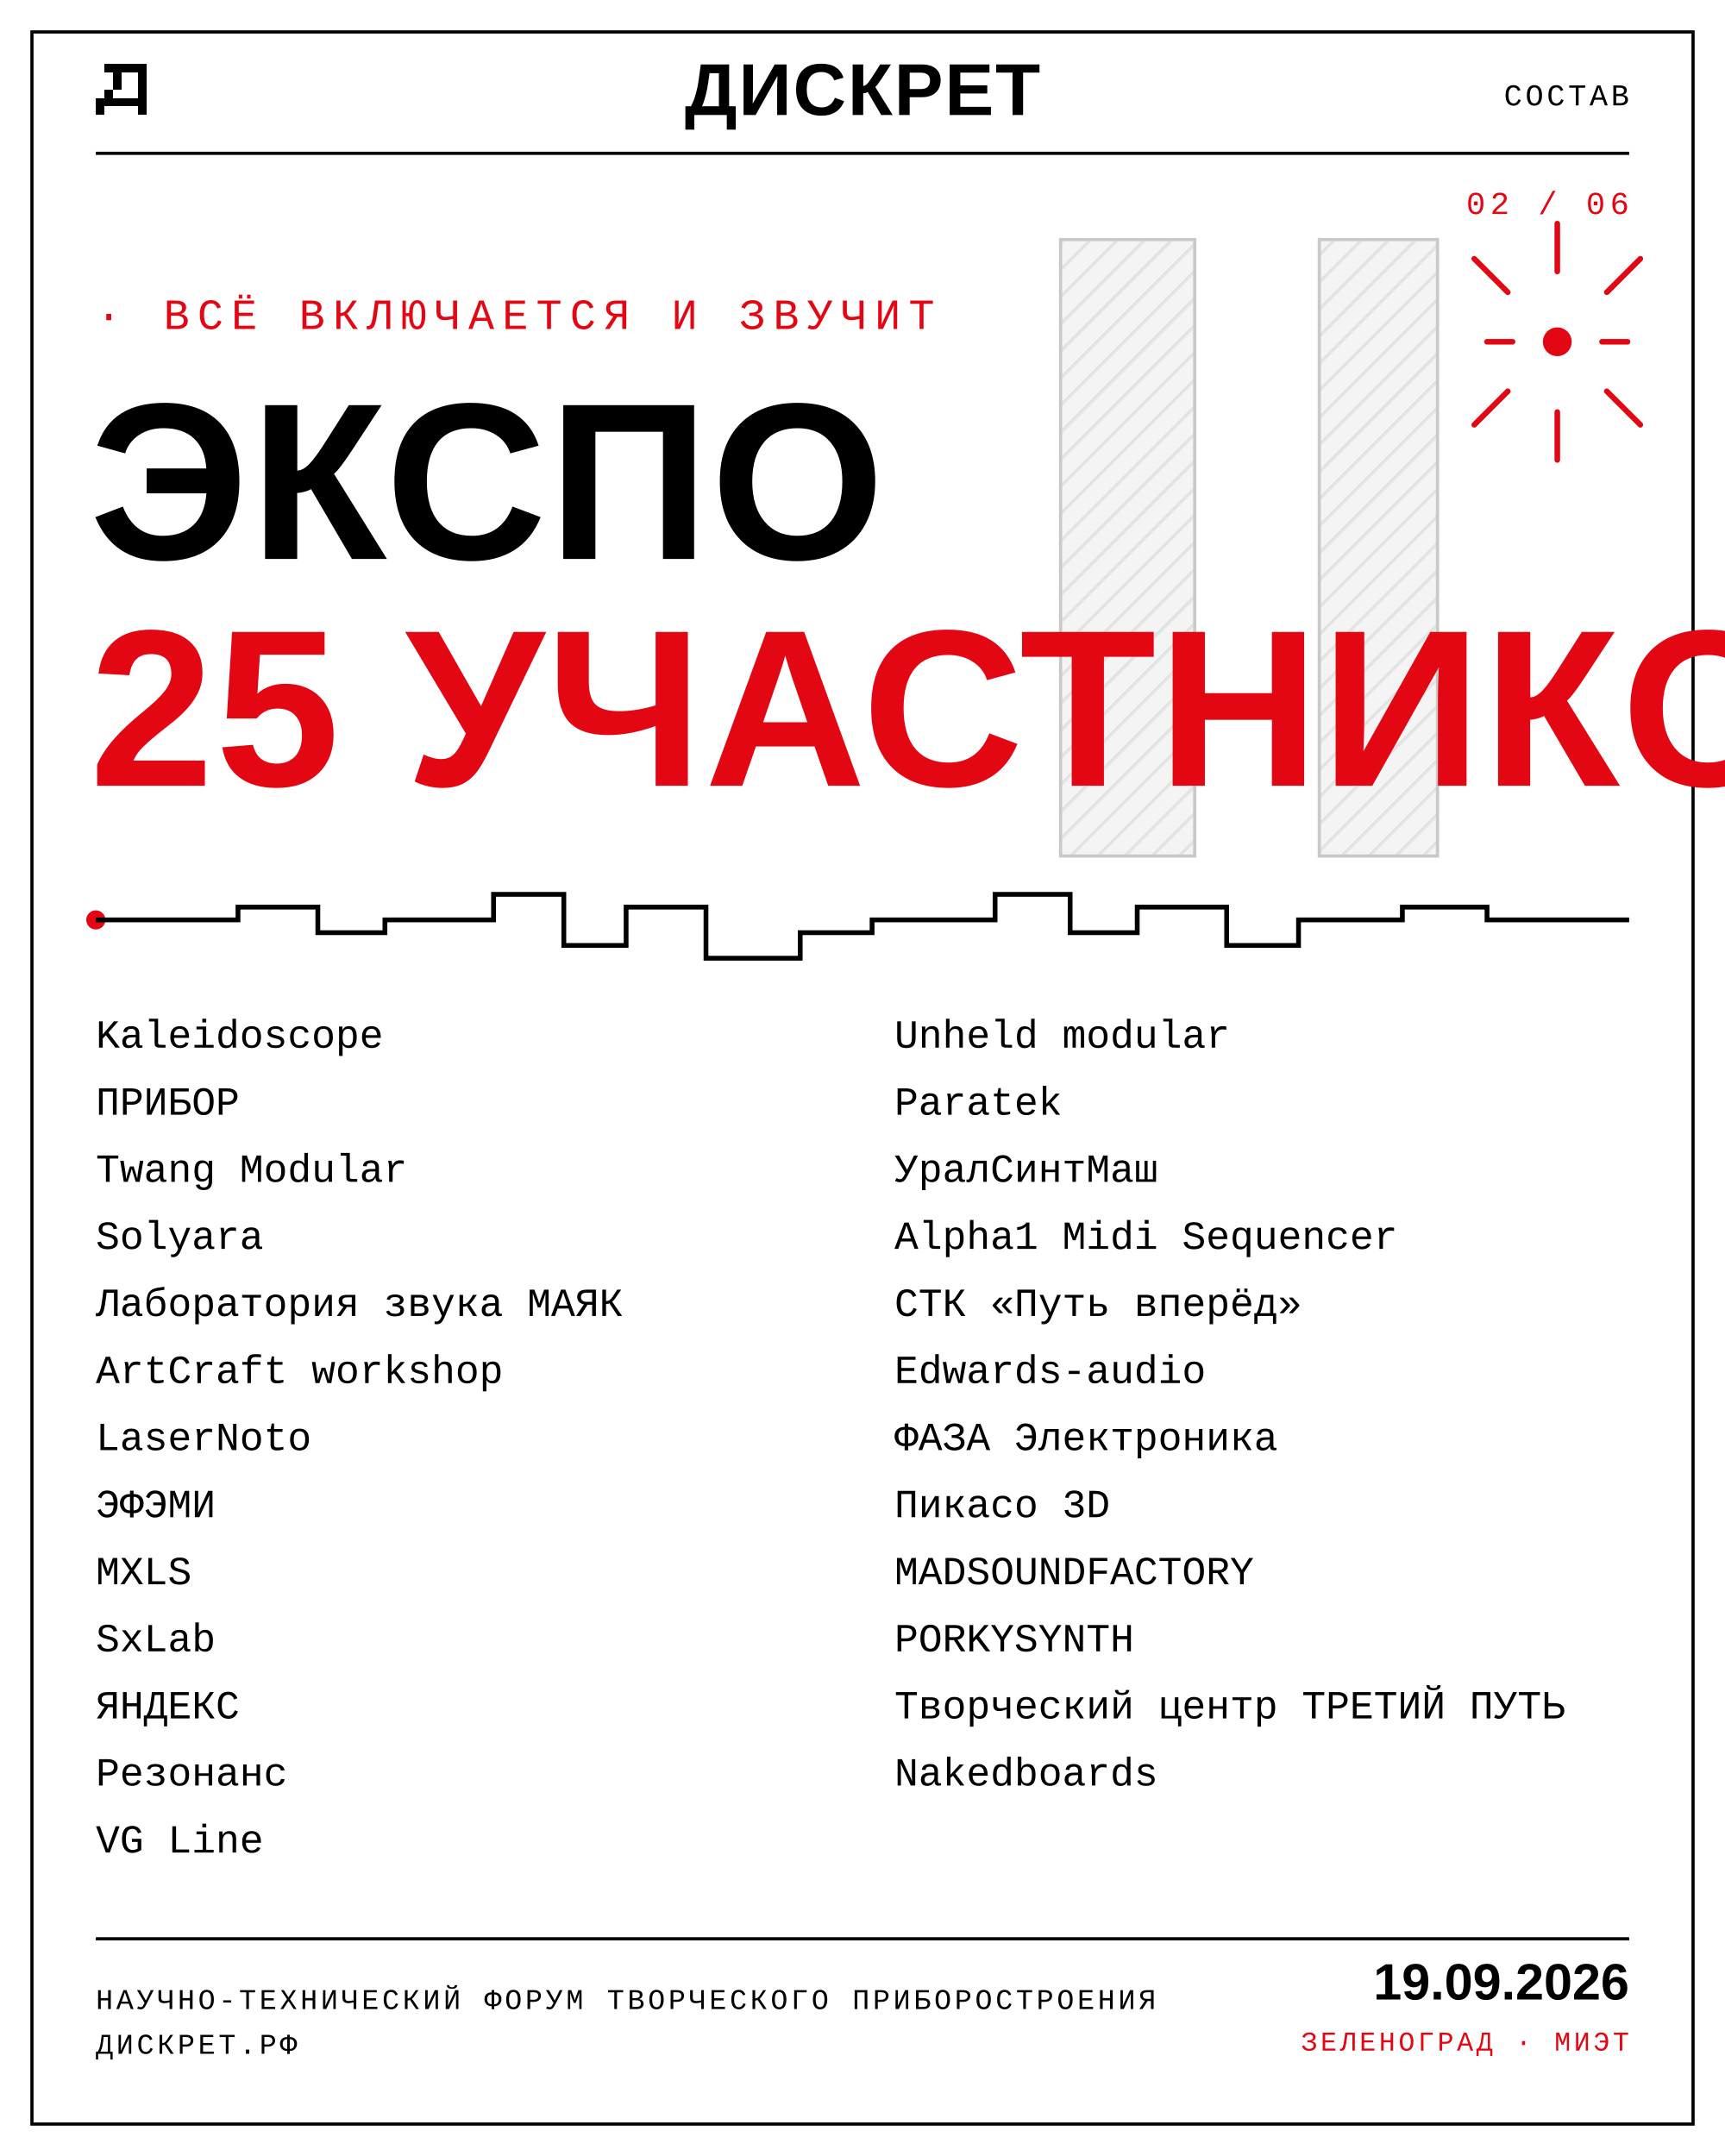
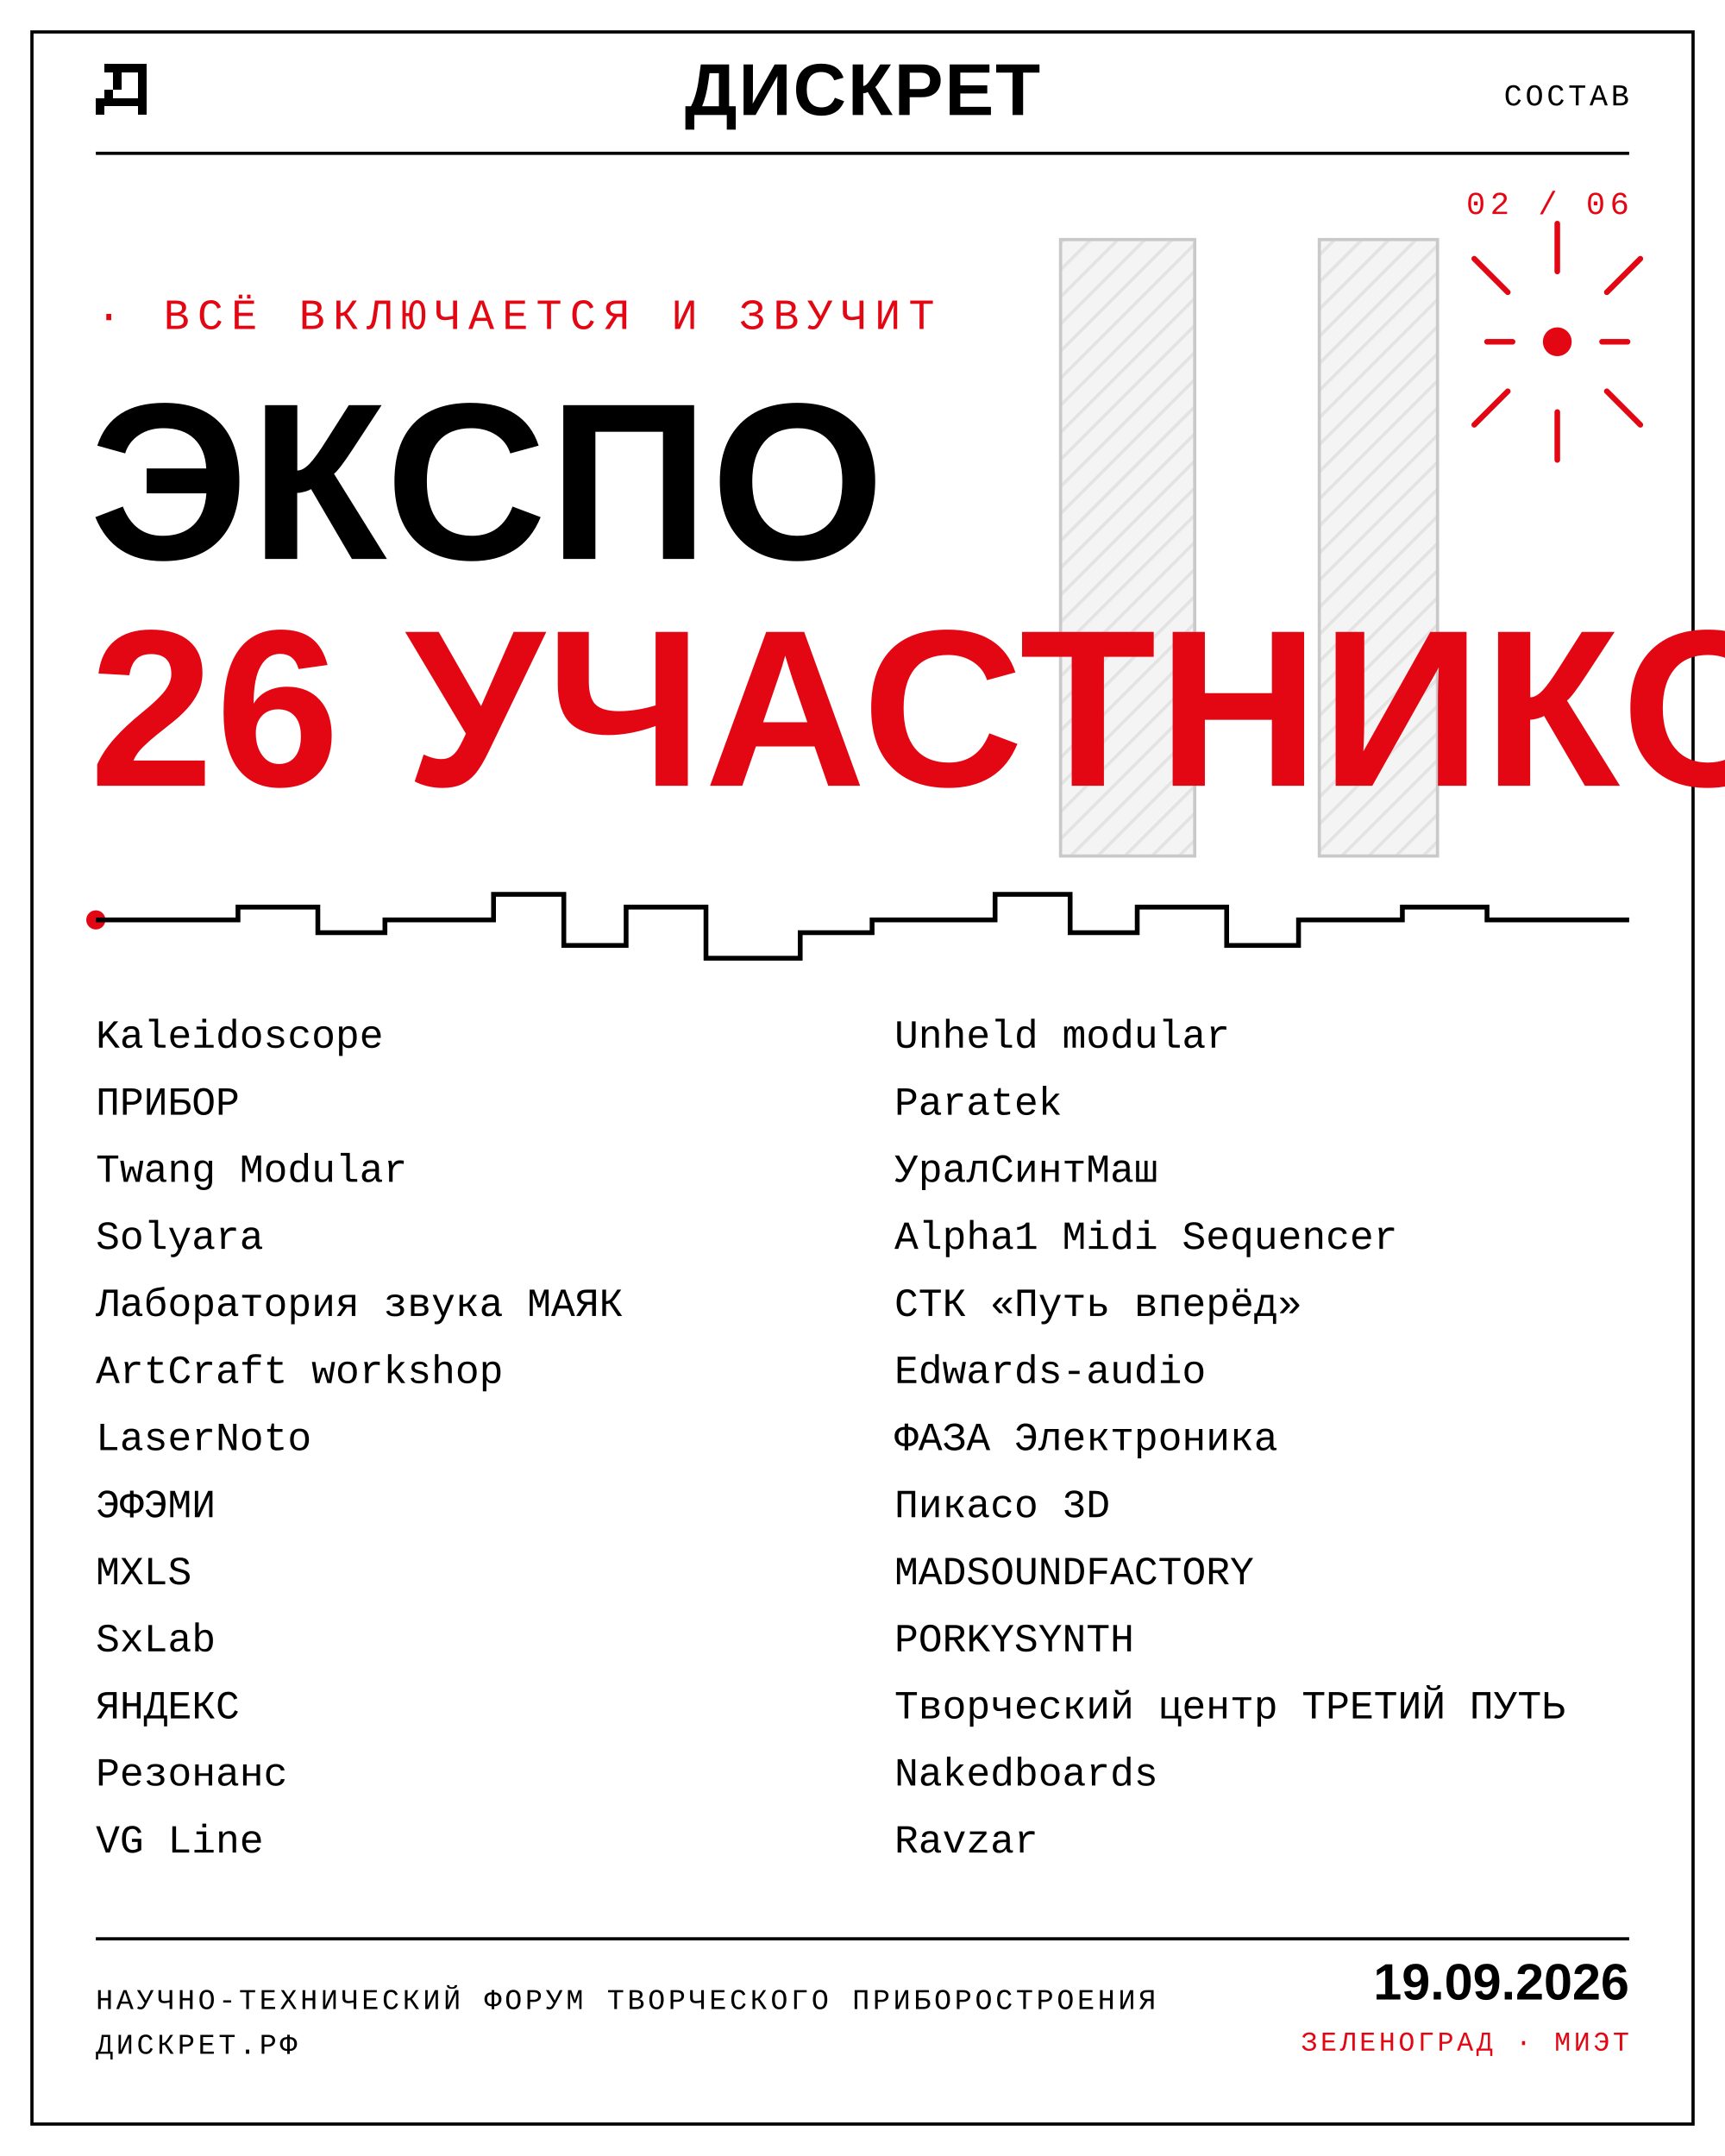
<svg xmlns="http://www.w3.org/2000/svg" width="1080" height="1350" viewBox="0 0 1080 1350" fill="none" font-family="'Arial Narrow','Helvetica Neue',Arial,sans-serif">
  <defs>
    <g id="logoD" shape-rendering="crispEdges" transform="scale(0.66667)">
      <rect x="10" y="0" width="2" height="12" />
      <rect x="2" y="0" width="8" height="2" />
      <rect x="4" y="2" width="2" height="4" />
      <rect x="2" y="6" width="2" height="2" />
      <rect x="0" y="8" width="12" height="2" />
      <rect x="0" y="10" width="2" height="2" />
    </g>
    <pattern id="th" width="12" height="12" patternTransform="rotate(45)" patternUnits="userSpaceOnUse">
      <rect width="12" height="12" fill="#f4f4f4" />
      <line x1="0" y1="0" x2="0" y2="12" stroke="#e3e3e3" stroke-width="4" />
    </pattern>
  </defs>
  <rect width="1080" height="1350" fill="#FFFFFF" />
  <rect x="20" y="20" width="1040" height="1310" fill="none" stroke="#000" stroke-width="2" />
  <use href="#logoD" fill="#000" transform="translate(60,40) scale(4.0)" />
  <text x="540" y="72" text-anchor="middle" font-weight="800" font-size="46" letter-spacing="1" fill="#000">ДИСКРЕТ</text>
  <text x="1020" y="66" text-anchor="end" font-family="'Courier New',monospace" font-size="19" letter-spacing="2" fill="#000">СОСТАВ</text>
  <line x1="60" y1="96" x2="1020" y2="96" stroke="#000" stroke-width="2" />
  <text x="1020" y="134" text-anchor="end" font-family="'Courier New',monospace" font-size="20" letter-spacing="3" fill="#E30613">02 / 06</text>
  <g stroke="#c9c9c9" stroke-width="2">
    <rect x="664" y="150" width="84" height="386" fill="url(#th)" />
    <rect x="826" y="150" width="74" height="386" fill="url(#th)" />
  </g>
  <g stroke="#E30613" stroke-width="3.5" stroke-linecap="round">
    <line x1="975" y1="170" x2="975" y2="140" />
    <line x1="975" y1="258" x2="975" y2="288" />
    <line x1="931" y1="214" x2="947" y2="214" />
    <line x1="1003" y1="214" x2="1019" y2="214" />
    <line x1="944" y1="183" x2="923" y2="162" />
    <line x1="1006" y1="183" x2="1027" y2="162" />
    <line x1="944" y1="245" x2="923" y2="266" />
    <line x1="1006" y1="245" x2="1027" y2="266" />
  </g>
  <circle cx="975" cy="214" r="9" fill="#E30613" />
  <text x="60" y="206" font-family="'Courier New',monospace" font-size="27" letter-spacing="5" fill="#E30613">· ВСЁ ВКЛЮЧАЕТСЯ И ЗВУЧИТ</text>
  <text x="56" y="350" font-weight="800" font-size="140" letter-spacing="1" fill="#000">ЭКСПО</text>
-   <text x="56" y="492" font-weight="800" font-size="140" letter-spacing="1" fill="#E30613" textLength="960" lengthAdjust="spacingAndGlyphs">25 УЧАСТНИКОВ</text>
+   <text x="56" y="492" font-weight="800" font-size="140" letter-spacing="1" fill="#E30613" textLength="960" lengthAdjust="spacingAndGlyphs">26 УЧАСТНИКОВ</text>
  <circle cx="60" cy="576" r="6" fill="#E30613" />
  <polyline points="60,576 149,576 149,568 199,568 199,584 241,584 241,576 309,576 309,560 353,560 353,592 392,592 392,568 442,568 442,600 501,600 501,584 546,584 546,576 623,576 623,560 670,560 670,584 712,584 712,568 768,568 768,592 813,592 813,576 878,576 878,568 931,568 931,576 1020,576" fill="none" stroke="#000" stroke-width="3" />
  <text x="60" y="656" font-family="'Courier New',monospace" font-size="25" fill="#000">Kaleidoscope</text>
  <text x="60" y="698" font-family="'Courier New',monospace" font-size="25" fill="#000">ПРИБОР</text>
  <text x="60" y="740" font-family="'Courier New',monospace" font-size="25" fill="#000">Twang Modular</text>
  <text x="60" y="782" font-family="'Courier New',monospace" font-size="25" fill="#000">Solyara</text>
  <text x="60" y="824" font-family="'Courier New',monospace" font-size="25" fill="#000">Лаборатория звука МАЯК</text>
  <text x="60" y="866" font-family="'Courier New',monospace" font-size="25" fill="#000">ArtCraft workshop</text>
  <text x="60" y="908" font-family="'Courier New',monospace" font-size="25" fill="#000">LaserNoto</text>
  <text x="60" y="950" font-family="'Courier New',monospace" font-size="25" fill="#000">ЭФЭМИ</text>
  <text x="60" y="992" font-family="'Courier New',monospace" font-size="25" fill="#000">MXLS</text>
  <text x="60" y="1034" font-family="'Courier New',monospace" font-size="25" fill="#000">SxLab</text>
  <text x="60" y="1076" font-family="'Courier New',monospace" font-size="25" fill="#000">ЯНДЕКС</text>
  <text x="60" y="1118" font-family="'Courier New',monospace" font-size="25" fill="#000">Резонанс</text>
  <text x="60" y="1160" font-family="'Courier New',monospace" font-size="25" fill="#000">VG Line</text>
  <text x="560" y="656" font-family="'Courier New',monospace" font-size="25" fill="#000">Unheld modular</text>
  <text x="560" y="698" font-family="'Courier New',monospace" font-size="25" fill="#000">Paratek</text>
  <text x="560" y="740" font-family="'Courier New',monospace" font-size="25" fill="#000">УралСинтМаш</text>
  <text x="560" y="782" font-family="'Courier New',monospace" font-size="25" fill="#000">Alpha1 Midi Sequencer</text>
  <text x="560" y="824" font-family="'Courier New',monospace" font-size="25" fill="#000">СТК «Путь вперёд»</text>
  <text x="560" y="866" font-family="'Courier New',monospace" font-size="25" fill="#000">Edwards-audio</text>
  <text x="560" y="908" font-family="'Courier New',monospace" font-size="25" fill="#000">ФАЗА Электроника</text>
  <text x="560" y="950" font-family="'Courier New',monospace" font-size="25" fill="#000">Пикасо 3D</text>
  <text x="560" y="992" font-family="'Courier New',monospace" font-size="25" fill="#000">MADSOUNDFACTORY</text>
  <text x="560" y="1034" font-family="'Courier New',monospace" font-size="25" fill="#000">PORKYSYNTH</text>
  <text x="560" y="1076" font-family="'Courier New',monospace" font-size="25" fill="#000">Творческий центр ТРЕТИЙ ПУТЬ</text>
  <text x="560" y="1118" font-family="'Courier New',monospace" font-size="25" fill="#000">Nakedboards</text>
+   <text x="560" y="1160" font-family="'Courier New',monospace" font-size="25" fill="#000">Ravzar</text>
  <line x1="60" y1="1214" x2="1020" y2="1214" stroke="#000" stroke-width="2" />
  <text x="60" y="1258" font-family="'Courier New',monospace" font-size="18" letter-spacing="2" fill="#000">НАУЧНО-ТЕХНИЧЕСКИЙ ФОРУМ ТВОРЧЕСКОГО ПРИБОРОСТРОЕНИЯ</text>
  <text x="60" y="1286" font-family="'Courier New',monospace" font-size="18" letter-spacing="2" fill="#000">ДИСКРЕТ.РФ</text>
  <text x="1020" y="1252" text-anchor="end" font-weight="800" font-size="32" fill="#000">19.09.2026</text>
  <text x="1020" y="1284" text-anchor="end" font-family="'Courier New',monospace" font-size="17" letter-spacing="2" fill="#E30613">ЗЕЛЕНОГРАД · МИЭТ</text>
</svg>
